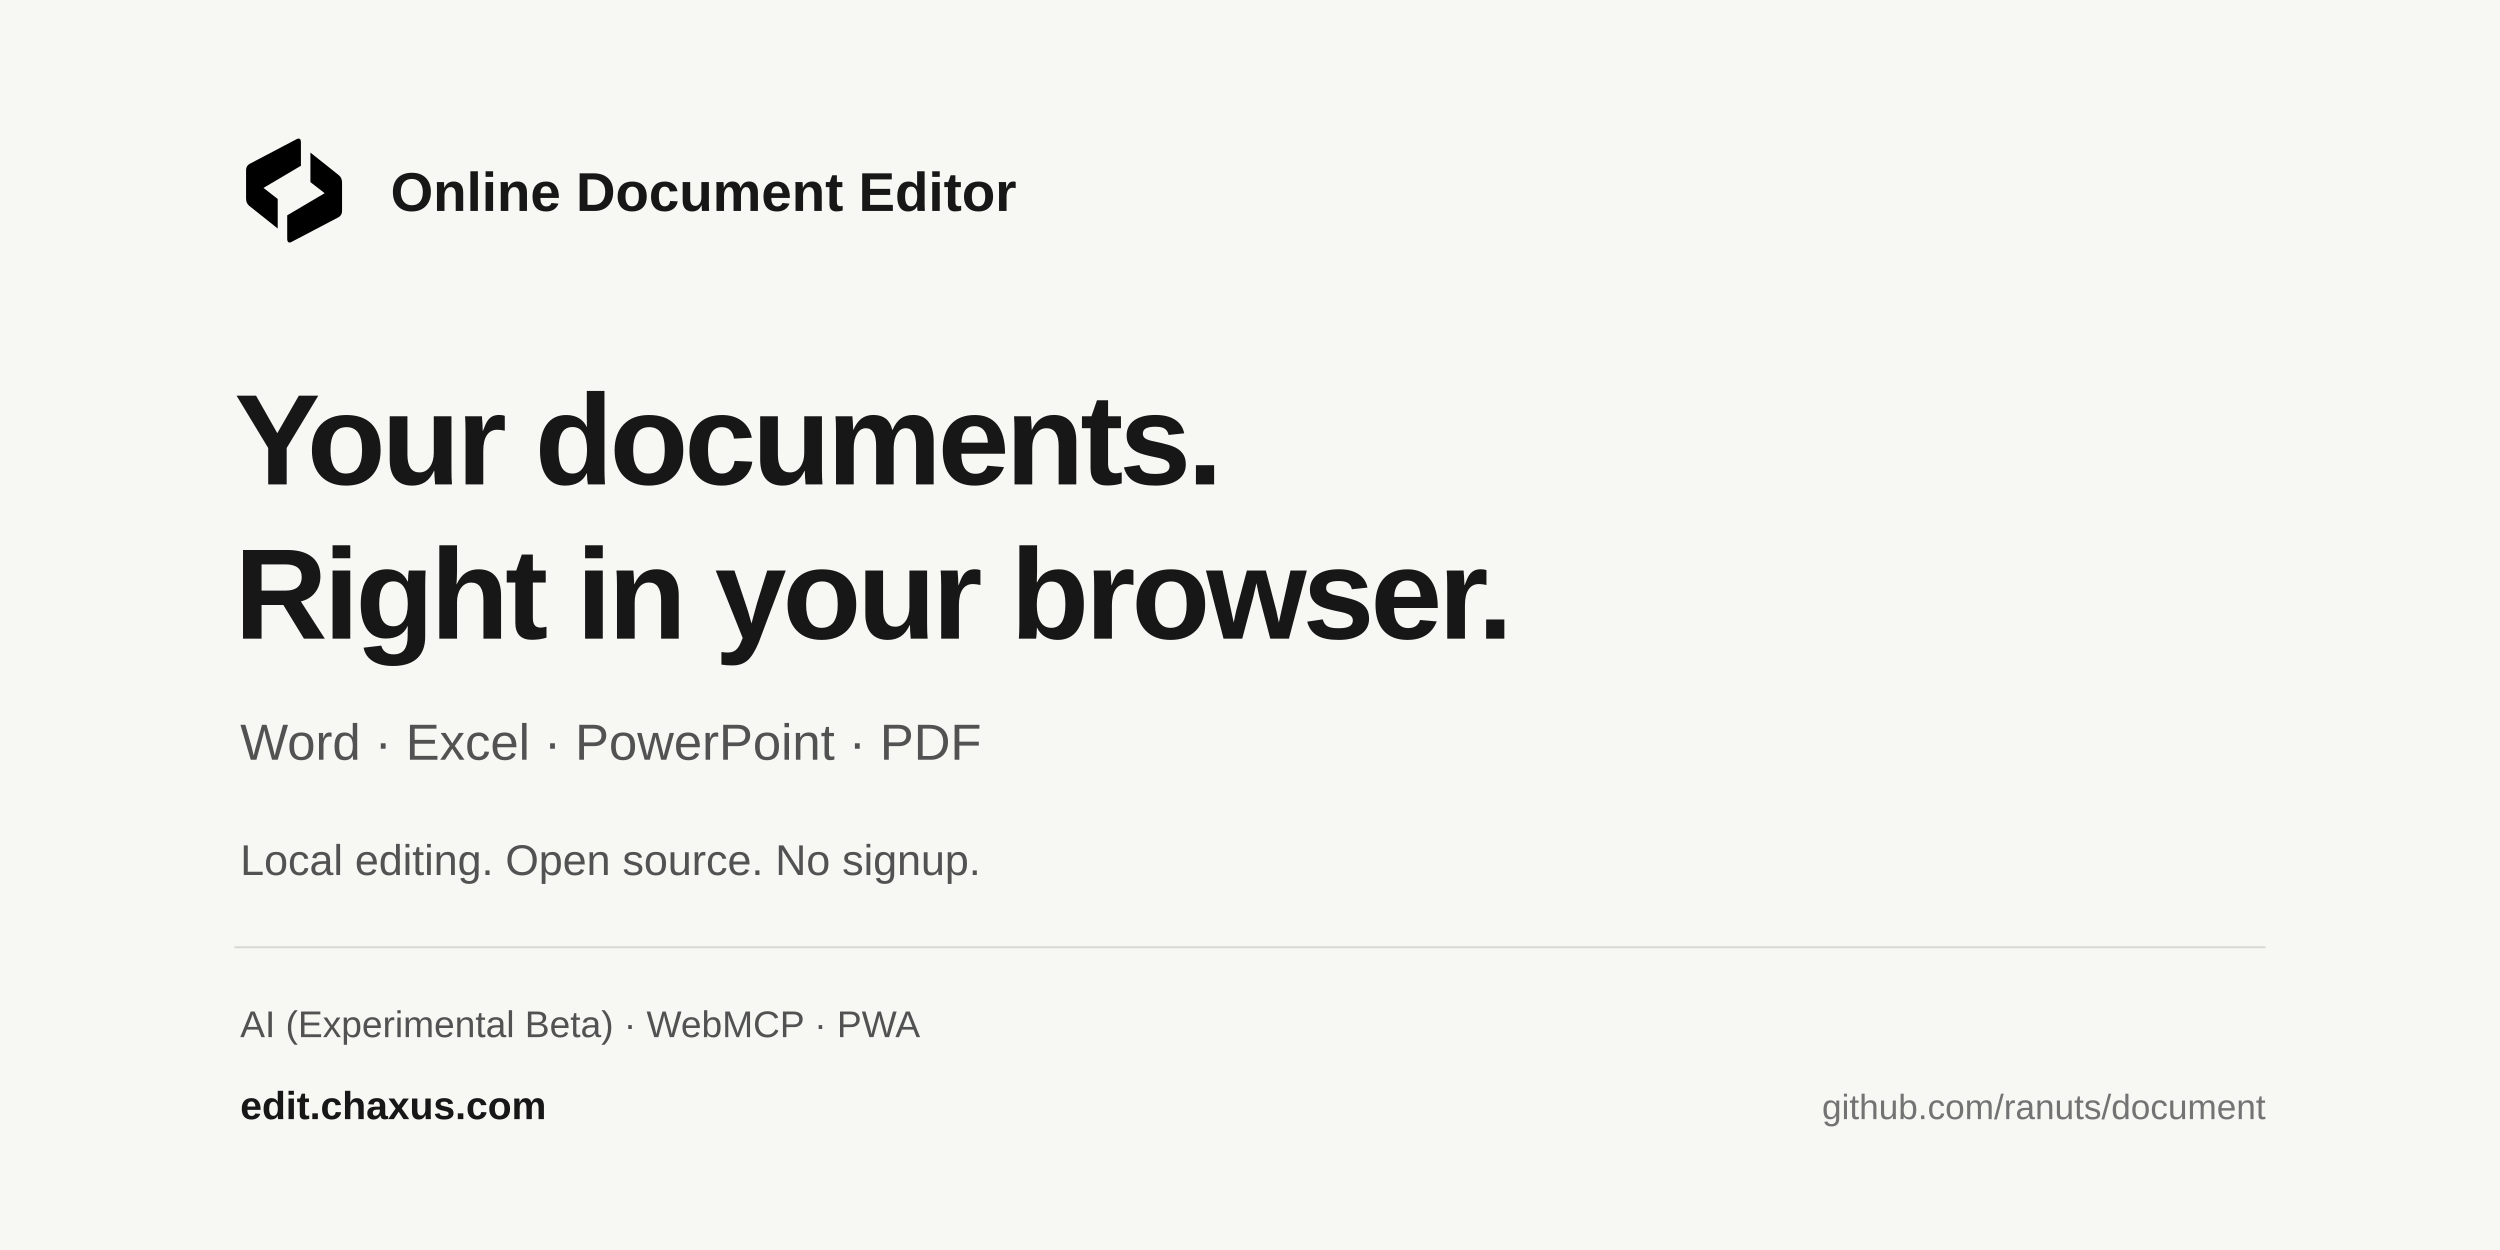
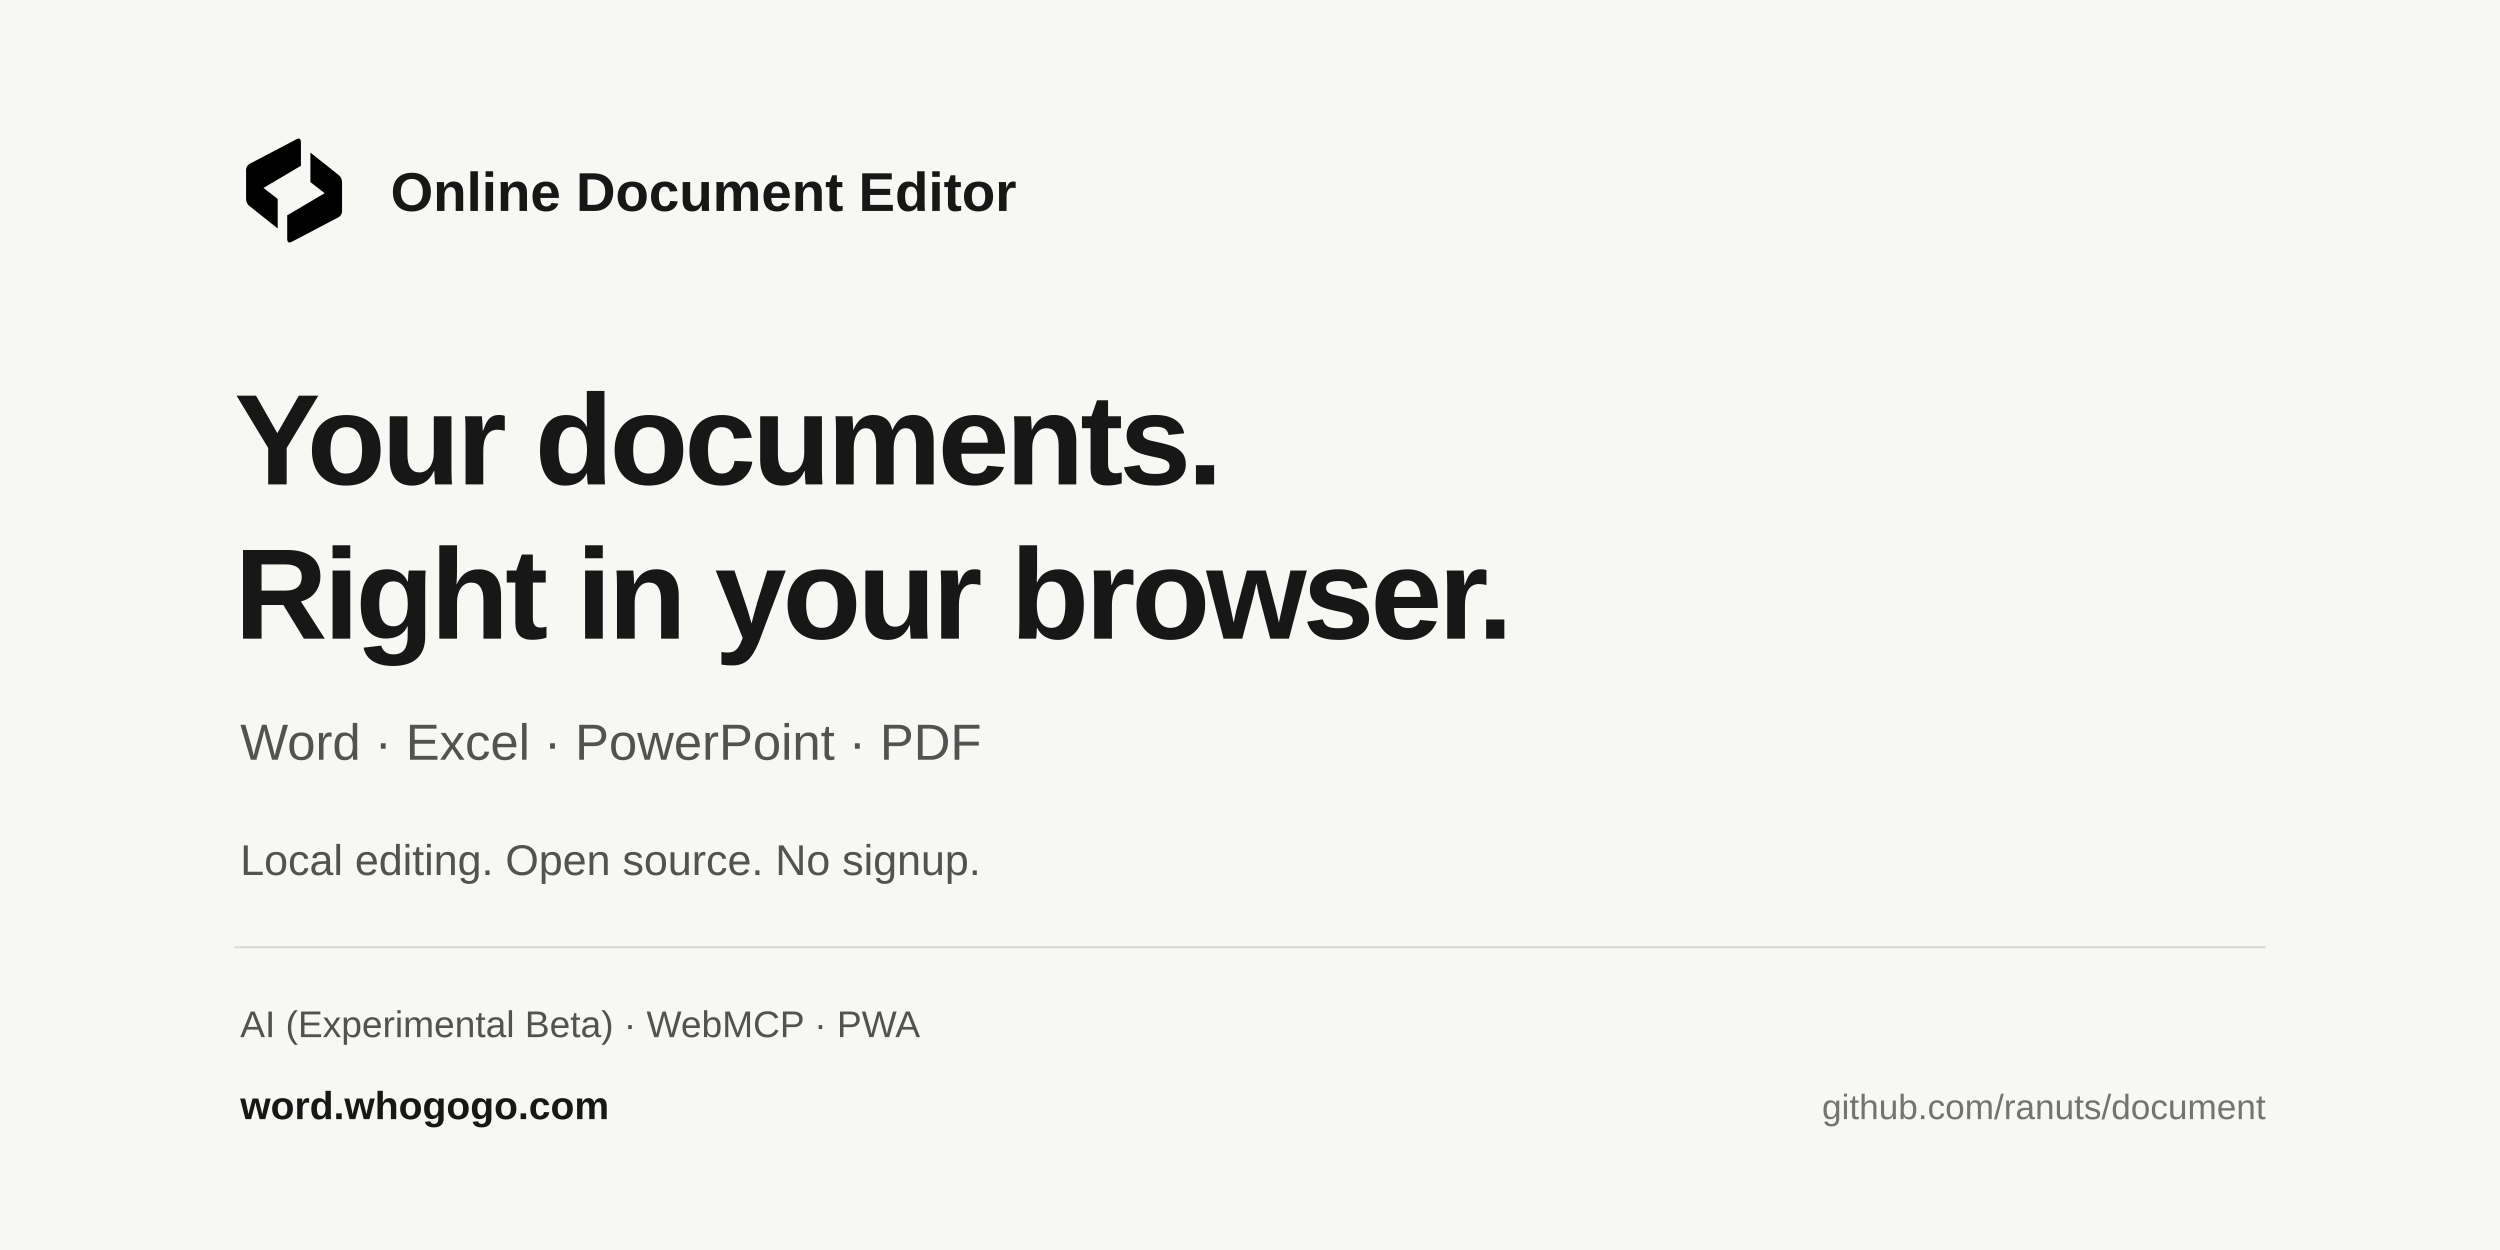
<svg xmlns="http://www.w3.org/2000/svg" width="1280" height="640" viewBox="0 0 1280 640">
  <rect width="1280" height="640" fill="#f7f7f4" />
  <g transform="translate(40 5)">
    <g transform="translate(76 58) scale(.135)">
      <path d="M264 62Q282 52 282 74V162L140 246L194 288V400L86 314Q74 304 74 286V178Q74 163 87 155Z" />
      <path d="M264 62Q282 52 282 74V162L140 246L194 288V400L86 314Q74 304 74 286V178Q74 163 87 155Z" transform="rotate(180 256 256)" />
    </g>
    <g font-family="Arial, Helvetica, sans-serif" fill="#171717">
      <text x="160" y="103" font-size="28" font-weight="700">Online Document Editor</text>
      <text x="80" y="243" font-size="66" font-weight="700" letter-spacing="-2">Your documents.</text>
      <text x="80" y="322" font-size="66" font-weight="700" letter-spacing="-2">Right in your browser.</text>
      <text x="83" y="384" font-size="26" fill="#525252">Word · Excel · PowerPoint · PDF</text>
      <text x="83" y="443" font-size="22" fill="#525252">Local editing. Open source. No signup.</text>
      <path d="M80 480H1120" stroke="#d8d8d2" />
      <text x="83" y="526" font-size="19" fill="#525252">AI (Experimental Beta) · WebMCP · PWA</text>
-       <text x="83" y="568" font-size="20" font-weight="700">edit.chaxus.com</text>
+       <text x="83" y="568" font-size="20" font-weight="700">word.whogogo.com</text>
      <text x="1120" y="568" text-anchor="end" font-size="18" fill="#737373">github.com/ranuts/document</text>
    </g>
  </g>
</svg>
